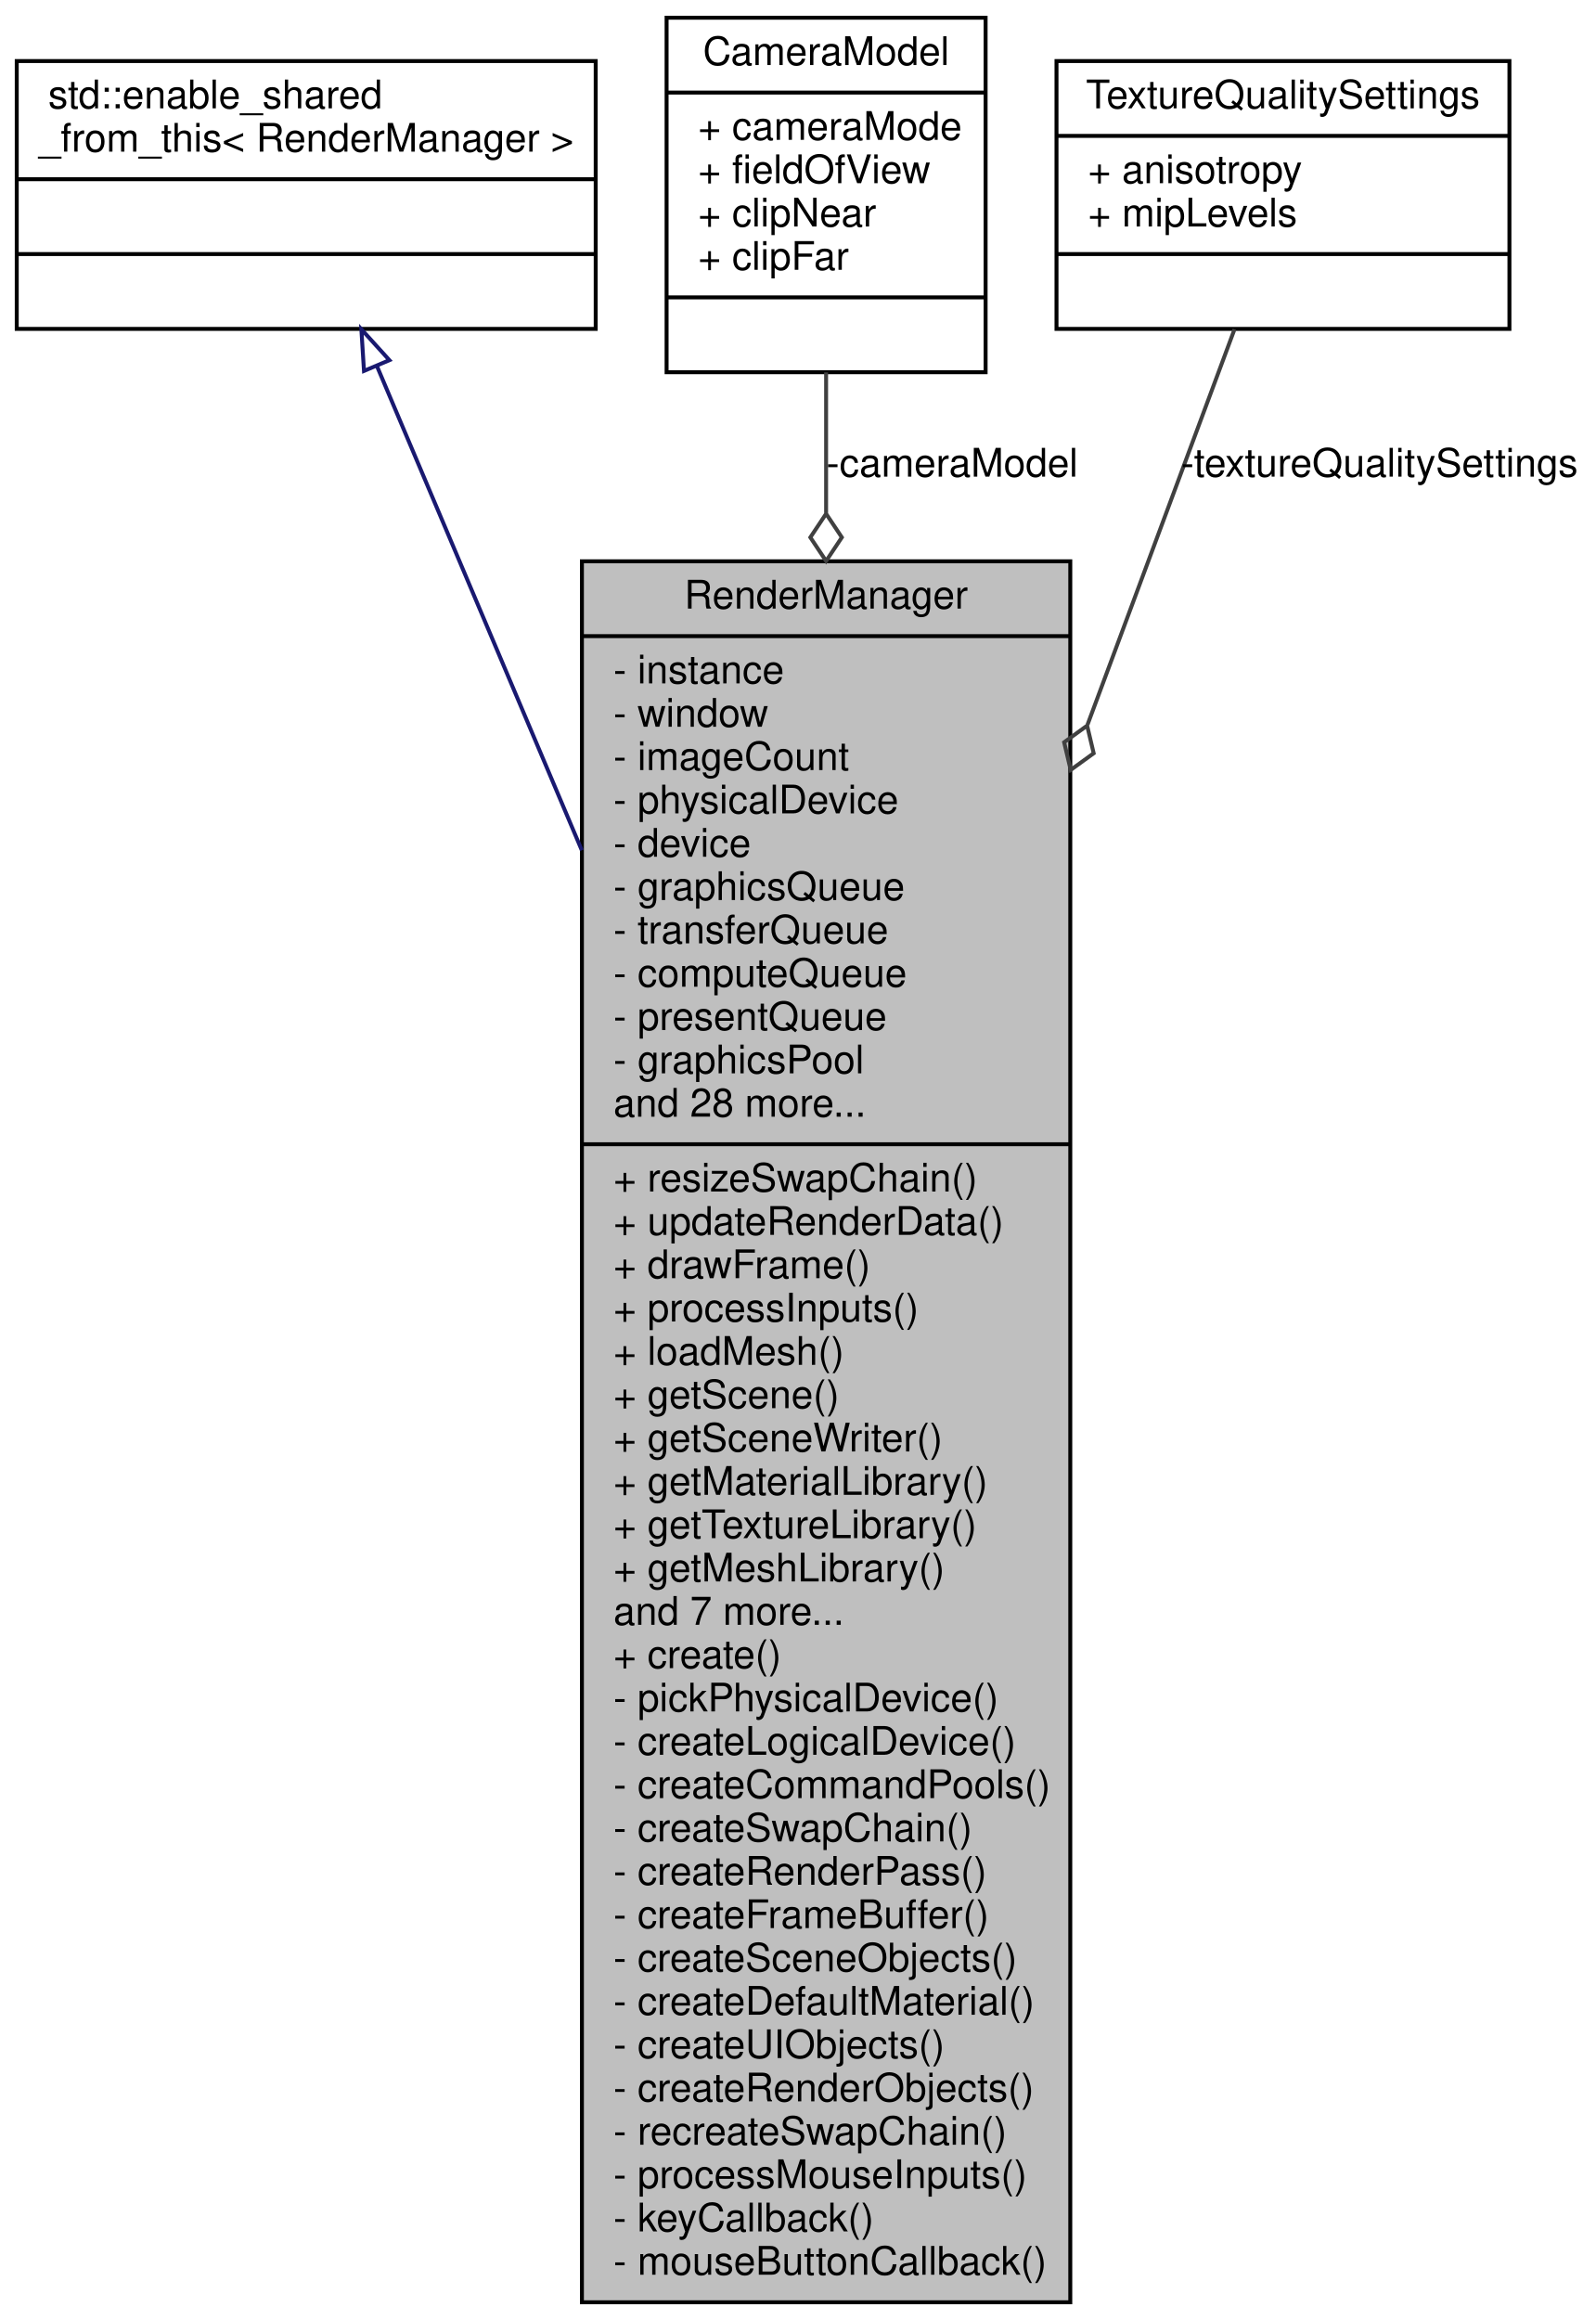
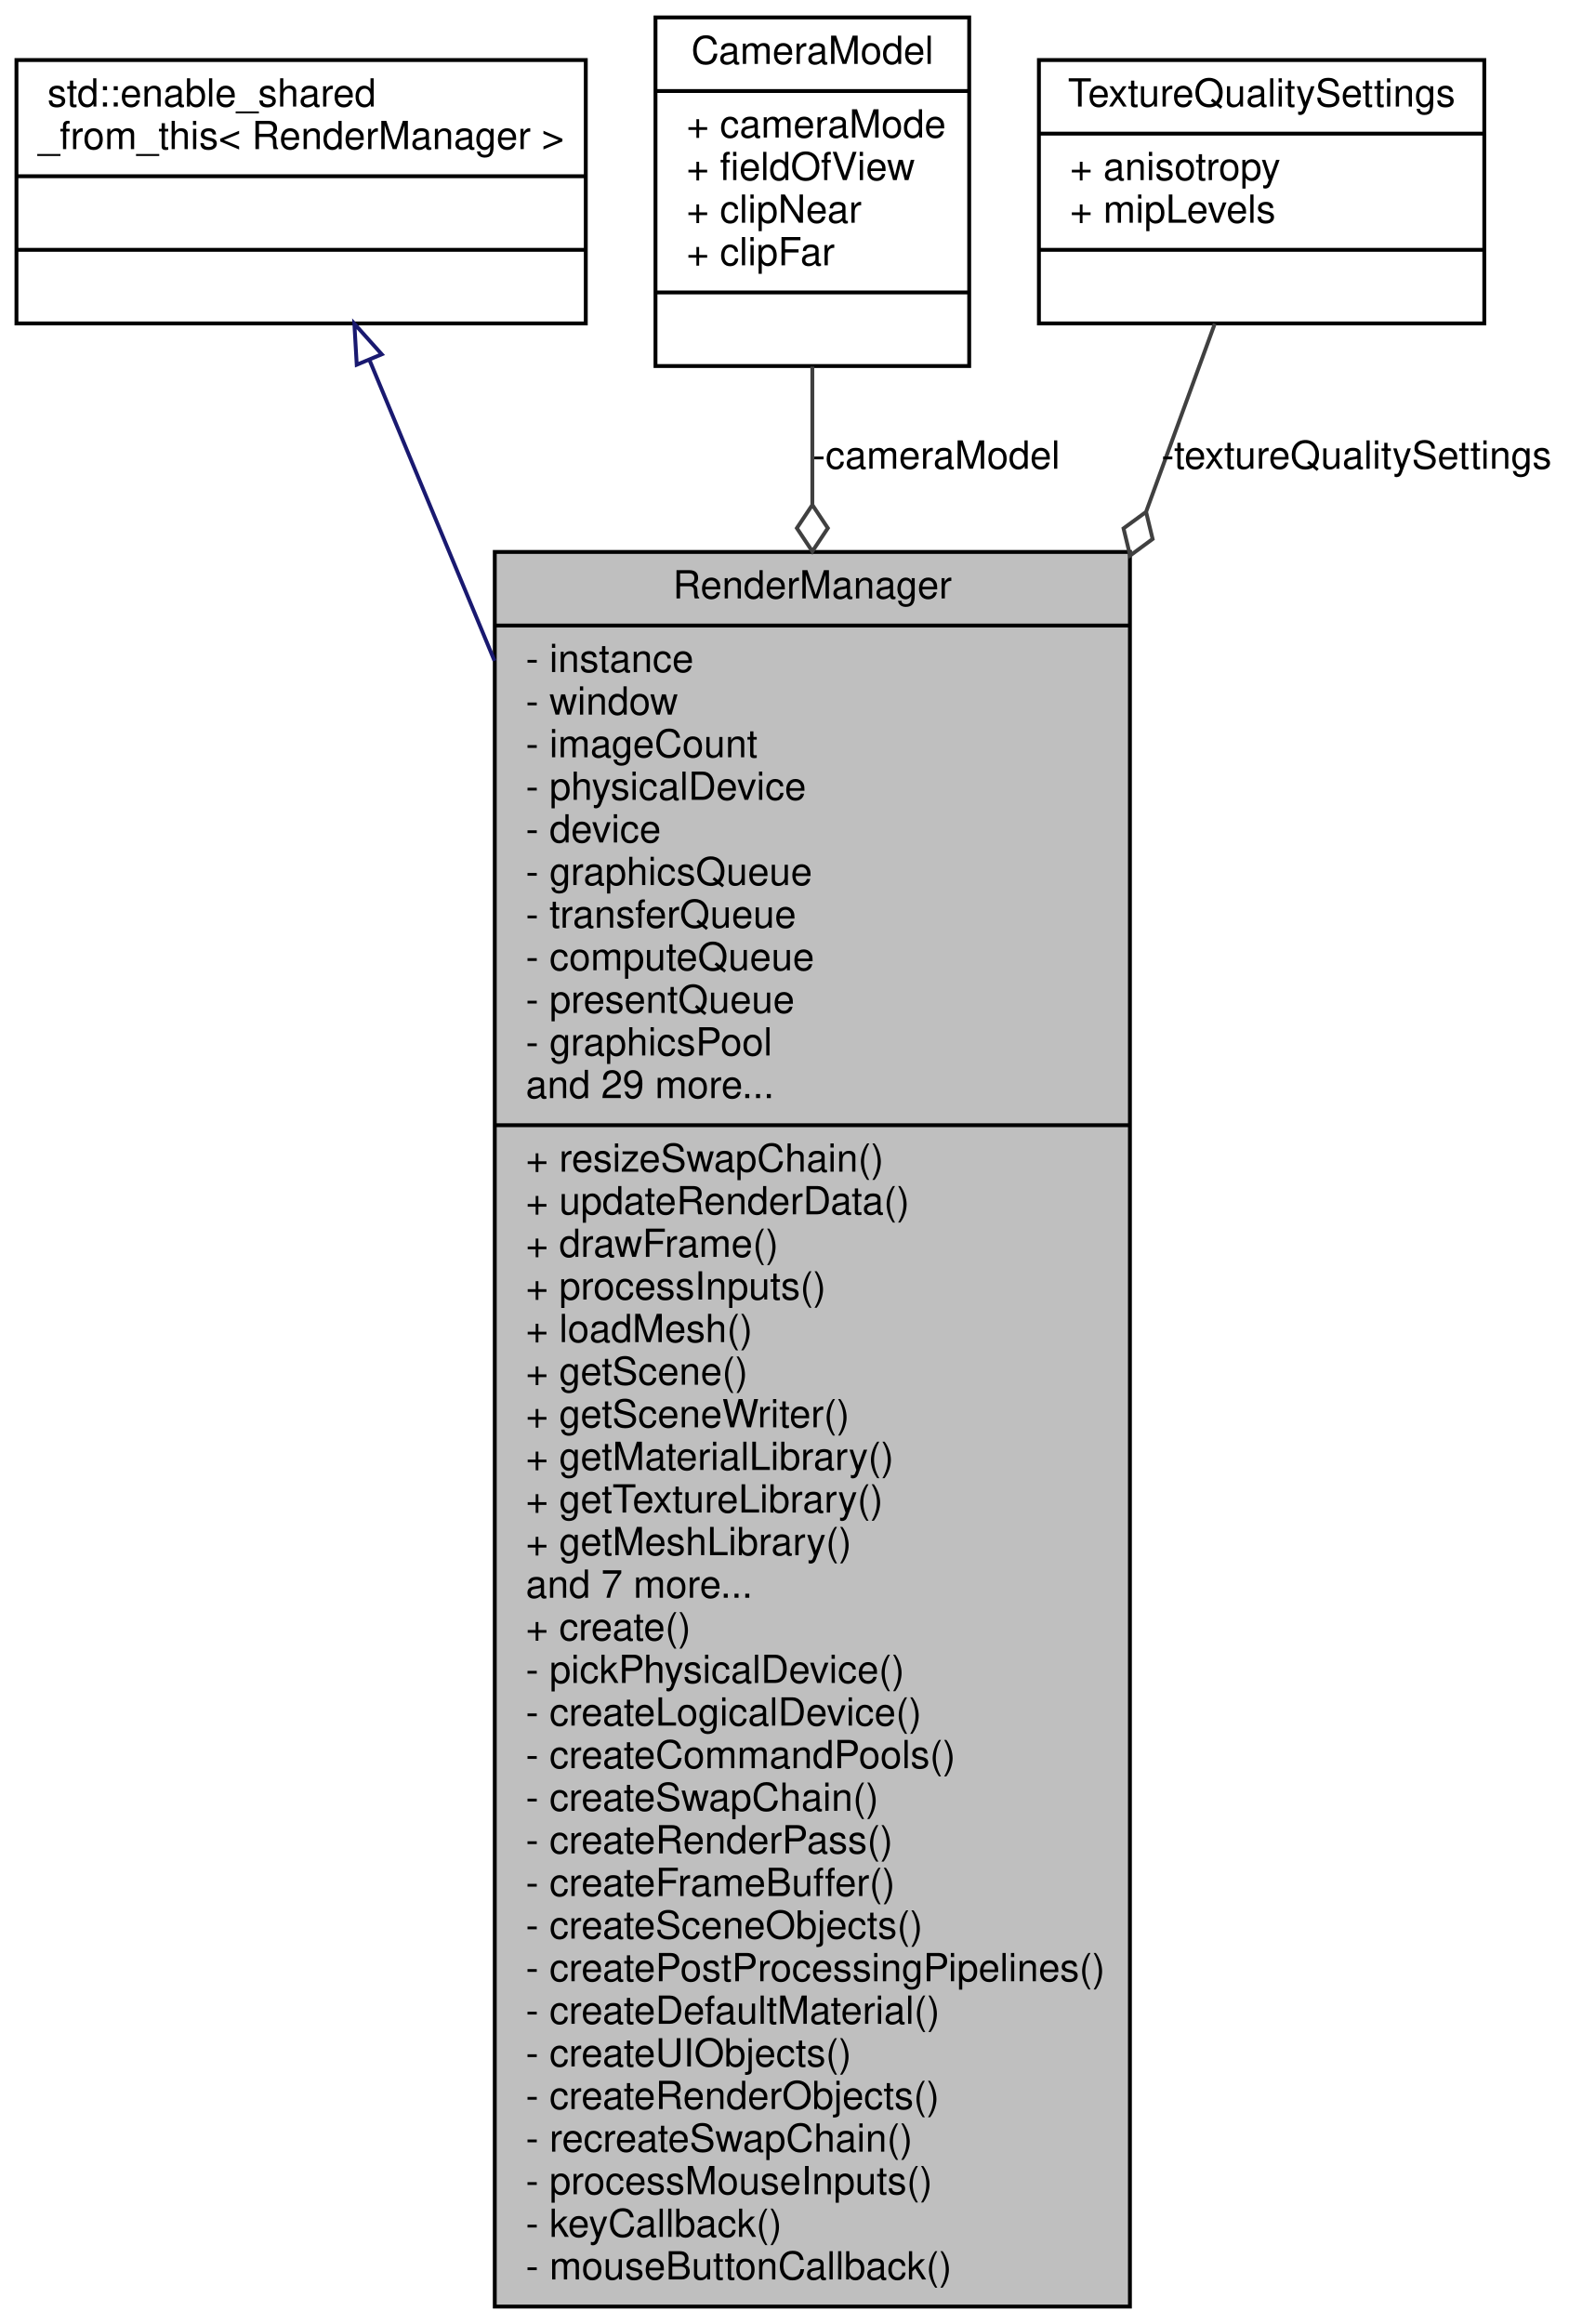
- <svg xmlns="http://www.w3.org/2000/svg" xmlns:xlink="http://www.w3.org/1999/xlink" width="405pt" height="589pt" viewBox="0.00 0.00 404.50 589.00">
-   <g id="graph0" class="graph" transform="scale(1 1) rotate(0) translate(4 585)">
+ <svg xmlns="http://www.w3.org/2000/svg" xmlns:xlink="http://www.w3.org/1999/xlink" width="405pt" height="600pt" viewBox="0.00 0.00 404.50 600.00">
+   <g id="graph0" class="graph" transform="scale(1 1) rotate(0) translate(4 596)">
    <g id="node1" class="node">
      <g id="a_node1">
        <a xlink:title=" ">
-           <polygon fill="#bfbfbf" stroke="black" points="143.5,-0.5 143.5,-442.5 267.5,-442.5 267.5,-0.5 143.5,-0.5" />
-           <text text-anchor="middle" x="205.5" y="-430.5" font-family="Helvetica,sans-Serif" font-size="10.00">RenderManager</text>
-           <polyline fill="none" stroke="black" points="143.5,-423.5 267.5,-423.5 " />
-           <text text-anchor="start" x="151.5" y="-411.5" font-family="Helvetica,sans-Serif" font-size="10.00">- instance</text>
-           <text text-anchor="start" x="151.5" y="-400.5" font-family="Helvetica,sans-Serif" font-size="10.00">- window</text>
-           <text text-anchor="start" x="151.5" y="-389.5" font-family="Helvetica,sans-Serif" font-size="10.00">- imageCount</text>
-           <text text-anchor="start" x="151.5" y="-378.5" font-family="Helvetica,sans-Serif" font-size="10.00">- physicalDevice</text>
-           <text text-anchor="start" x="151.5" y="-367.5" font-family="Helvetica,sans-Serif" font-size="10.00">- device</text>
-           <text text-anchor="start" x="151.5" y="-356.5" font-family="Helvetica,sans-Serif" font-size="10.00">- graphicsQueue</text>
-           <text text-anchor="start" x="151.5" y="-345.5" font-family="Helvetica,sans-Serif" font-size="10.00">- transferQueue</text>
-           <text text-anchor="start" x="151.5" y="-334.5" font-family="Helvetica,sans-Serif" font-size="10.00">- computeQueue</text>
-           <text text-anchor="start" x="151.5" y="-323.5" font-family="Helvetica,sans-Serif" font-size="10.00">- presentQueue</text>
-           <text text-anchor="start" x="151.5" y="-312.5" font-family="Helvetica,sans-Serif" font-size="10.00">- graphicsPool</text>
-           <text text-anchor="start" x="151.5" y="-301.5" font-family="Helvetica,sans-Serif" font-size="10.00">and 28 more...</text>
-           <polyline fill="none" stroke="black" points="143.5,-294.5 267.5,-294.5 " />
-           <text text-anchor="start" x="151.5" y="-282.5" font-family="Helvetica,sans-Serif" font-size="10.00">+ resizeSwapChain()</text>
-           <text text-anchor="start" x="151.5" y="-271.5" font-family="Helvetica,sans-Serif" font-size="10.00">+ updateRenderData()</text>
-           <text text-anchor="start" x="151.5" y="-260.5" font-family="Helvetica,sans-Serif" font-size="10.00">+ drawFrame()</text>
-           <text text-anchor="start" x="151.5" y="-249.5" font-family="Helvetica,sans-Serif" font-size="10.00">+ processInputs()</text>
-           <text text-anchor="start" x="151.5" y="-238.5" font-family="Helvetica,sans-Serif" font-size="10.00">+ loadMesh()</text>
-           <text text-anchor="start" x="151.5" y="-227.5" font-family="Helvetica,sans-Serif" font-size="10.00">+ getScene()</text>
-           <text text-anchor="start" x="151.5" y="-216.5" font-family="Helvetica,sans-Serif" font-size="10.00">+ getSceneWriter()</text>
-           <text text-anchor="start" x="151.5" y="-205.5" font-family="Helvetica,sans-Serif" font-size="10.00">+ getMaterialLibrary()</text>
-           <text text-anchor="start" x="151.5" y="-194.5" font-family="Helvetica,sans-Serif" font-size="10.00">+ getTextureLibrary()</text>
-           <text text-anchor="start" x="151.5" y="-183.5" font-family="Helvetica,sans-Serif" font-size="10.00">+ getMeshLibrary()</text>
-           <text text-anchor="start" x="151.5" y="-172.5" font-family="Helvetica,sans-Serif" font-size="10.00">and 7 more...</text>
-           <text text-anchor="start" x="151.5" y="-161.5" font-family="Helvetica,sans-Serif" font-size="10.00">+ create()</text>
-           <text text-anchor="start" x="151.5" y="-150.5" font-family="Helvetica,sans-Serif" font-size="10.00">- pickPhysicalDevice()</text>
-           <text text-anchor="start" x="151.5" y="-139.5" font-family="Helvetica,sans-Serif" font-size="10.00">- createLogicalDevice()</text>
-           <text text-anchor="start" x="151.5" y="-128.5" font-family="Helvetica,sans-Serif" font-size="10.00">- createCommandPools()</text>
-           <text text-anchor="start" x="151.5" y="-117.5" font-family="Helvetica,sans-Serif" font-size="10.00">- createSwapChain()</text>
-           <text text-anchor="start" x="151.5" y="-106.5" font-family="Helvetica,sans-Serif" font-size="10.00">- createRenderPass()</text>
-           <text text-anchor="start" x="151.5" y="-95.5" font-family="Helvetica,sans-Serif" font-size="10.00">- createFrameBuffer()</text>
-           <text text-anchor="start" x="151.5" y="-84.5" font-family="Helvetica,sans-Serif" font-size="10.00">- createSceneObjects()</text>
-           <text text-anchor="start" x="151.5" y="-73.5" font-family="Helvetica,sans-Serif" font-size="10.00">- createDefaultMaterial()</text>
-           <text text-anchor="start" x="151.5" y="-62.5" font-family="Helvetica,sans-Serif" font-size="10.00">- createUIObjects()</text>
-           <text text-anchor="start" x="151.5" y="-51.5" font-family="Helvetica,sans-Serif" font-size="10.00">- createRenderObjects()</text>
-           <text text-anchor="start" x="151.5" y="-40.5" font-family="Helvetica,sans-Serif" font-size="10.00">- recreateSwapChain()</text>
-           <text text-anchor="start" x="151.5" y="-29.5" font-family="Helvetica,sans-Serif" font-size="10.00">- processMouseInputs()</text>
-           <text text-anchor="start" x="151.5" y="-18.5" font-family="Helvetica,sans-Serif" font-size="10.00">- keyCallback()</text>
-           <text text-anchor="start" x="151.5" y="-7.5" font-family="Helvetica,sans-Serif" font-size="10.00">- mouseButtonCallback()</text>
+           <polygon fill="#bfbfbf" stroke="black" points="123.5,-0.5 123.5,-453.5 287.5,-453.5 287.5,-0.5 123.5,-0.5" />
+           <text text-anchor="middle" x="205.5" y="-441.5" font-family="Helvetica,sans-Serif" font-size="10.00">RenderManager</text>
+           <polyline fill="none" stroke="black" points="123.5,-434.5 287.5,-434.5 " />
+           <text text-anchor="start" x="131.5" y="-422.5" font-family="Helvetica,sans-Serif" font-size="10.00">- instance</text>
+           <text text-anchor="start" x="131.5" y="-411.5" font-family="Helvetica,sans-Serif" font-size="10.00">- window</text>
+           <text text-anchor="start" x="131.5" y="-400.5" font-family="Helvetica,sans-Serif" font-size="10.00">- imageCount</text>
+           <text text-anchor="start" x="131.5" y="-389.5" font-family="Helvetica,sans-Serif" font-size="10.00">- physicalDevice</text>
+           <text text-anchor="start" x="131.5" y="-378.5" font-family="Helvetica,sans-Serif" font-size="10.00">- device</text>
+           <text text-anchor="start" x="131.5" y="-367.5" font-family="Helvetica,sans-Serif" font-size="10.00">- graphicsQueue</text>
+           <text text-anchor="start" x="131.5" y="-356.5" font-family="Helvetica,sans-Serif" font-size="10.00">- transferQueue</text>
+           <text text-anchor="start" x="131.5" y="-345.5" font-family="Helvetica,sans-Serif" font-size="10.00">- computeQueue</text>
+           <text text-anchor="start" x="131.5" y="-334.5" font-family="Helvetica,sans-Serif" font-size="10.00">- presentQueue</text>
+           <text text-anchor="start" x="131.5" y="-323.5" font-family="Helvetica,sans-Serif" font-size="10.00">- graphicsPool</text>
+           <text text-anchor="start" x="131.5" y="-312.5" font-family="Helvetica,sans-Serif" font-size="10.00">and 29 more...</text>
+           <polyline fill="none" stroke="black" points="123.5,-305.5 287.5,-305.5 " />
+           <text text-anchor="start" x="131.5" y="-293.5" font-family="Helvetica,sans-Serif" font-size="10.00">+ resizeSwapChain()</text>
+           <text text-anchor="start" x="131.5" y="-282.5" font-family="Helvetica,sans-Serif" font-size="10.00">+ updateRenderData()</text>
+           <text text-anchor="start" x="131.5" y="-271.5" font-family="Helvetica,sans-Serif" font-size="10.00">+ drawFrame()</text>
+           <text text-anchor="start" x="131.5" y="-260.5" font-family="Helvetica,sans-Serif" font-size="10.00">+ processInputs()</text>
+           <text text-anchor="start" x="131.5" y="-249.5" font-family="Helvetica,sans-Serif" font-size="10.00">+ loadMesh()</text>
+           <text text-anchor="start" x="131.5" y="-238.5" font-family="Helvetica,sans-Serif" font-size="10.00">+ getScene()</text>
+           <text text-anchor="start" x="131.5" y="-227.5" font-family="Helvetica,sans-Serif" font-size="10.00">+ getSceneWriter()</text>
+           <text text-anchor="start" x="131.5" y="-216.5" font-family="Helvetica,sans-Serif" font-size="10.00">+ getMaterialLibrary()</text>
+           <text text-anchor="start" x="131.5" y="-205.5" font-family="Helvetica,sans-Serif" font-size="10.00">+ getTextureLibrary()</text>
+           <text text-anchor="start" x="131.5" y="-194.5" font-family="Helvetica,sans-Serif" font-size="10.00">+ getMeshLibrary()</text>
+           <text text-anchor="start" x="131.5" y="-183.5" font-family="Helvetica,sans-Serif" font-size="10.00">and 7 more...</text>
+           <text text-anchor="start" x="131.5" y="-172.5" font-family="Helvetica,sans-Serif" font-size="10.00">+ create()</text>
+           <text text-anchor="start" x="131.5" y="-161.5" font-family="Helvetica,sans-Serif" font-size="10.00">- pickPhysicalDevice()</text>
+           <text text-anchor="start" x="131.5" y="-150.5" font-family="Helvetica,sans-Serif" font-size="10.00">- createLogicalDevice()</text>
+           <text text-anchor="start" x="131.5" y="-139.5" font-family="Helvetica,sans-Serif" font-size="10.00">- createCommandPools()</text>
+           <text text-anchor="start" x="131.5" y="-128.5" font-family="Helvetica,sans-Serif" font-size="10.00">- createSwapChain()</text>
+           <text text-anchor="start" x="131.5" y="-117.5" font-family="Helvetica,sans-Serif" font-size="10.00">- createRenderPass()</text>
+           <text text-anchor="start" x="131.5" y="-106.5" font-family="Helvetica,sans-Serif" font-size="10.00">- createFrameBuffer()</text>
+           <text text-anchor="start" x="131.5" y="-95.5" font-family="Helvetica,sans-Serif" font-size="10.00">- createSceneObjects()</text>
+           <text text-anchor="start" x="131.5" y="-84.5" font-family="Helvetica,sans-Serif" font-size="10.00">- createPostProcessingPipelines()</text>
+           <text text-anchor="start" x="131.5" y="-73.5" font-family="Helvetica,sans-Serif" font-size="10.00">- createDefaultMaterial()</text>
+           <text text-anchor="start" x="131.5" y="-62.5" font-family="Helvetica,sans-Serif" font-size="10.00">- createUIObjects()</text>
+           <text text-anchor="start" x="131.5" y="-51.5" font-family="Helvetica,sans-Serif" font-size="10.00">- createRenderObjects()</text>
+           <text text-anchor="start" x="131.5" y="-40.5" font-family="Helvetica,sans-Serif" font-size="10.00">- recreateSwapChain()</text>
+           <text text-anchor="start" x="131.5" y="-29.5" font-family="Helvetica,sans-Serif" font-size="10.00">- processMouseInputs()</text>
+           <text text-anchor="start" x="131.5" y="-18.5" font-family="Helvetica,sans-Serif" font-size="10.00">- keyCallback()</text>
+           <text text-anchor="start" x="131.5" y="-7.5" font-family="Helvetica,sans-Serif" font-size="10.00">- mouseButtonCallback()</text>
        </a>
      </g>
    </g>
    <g id="node2" class="node">
      <g id="a_node2">
        <a xlink:title=" ">
-           <polygon fill="none" stroke="black" points="0,-501.5 0,-569.5 147,-569.5 147,-501.5 0,-501.5" />
-           <text text-anchor="start" x="8" y="-557.5" font-family="Helvetica,sans-Serif" font-size="10.00">std::enable_shared</text>
-           <text text-anchor="middle" x="73.5" y="-546.5" font-family="Helvetica,sans-Serif" font-size="10.00">_from_this&lt; RenderManager &gt;</text>
-           <polyline fill="none" stroke="black" points="0,-539.5 147,-539.5 " />
-           <text text-anchor="middle" x="73.5" y="-527.5" font-family="Helvetica,sans-Serif" font-size="10.00"> </text>
-           <polyline fill="none" stroke="black" points="0,-520.5 147,-520.5 " />
-           <text text-anchor="middle" x="73.5" y="-508.5" font-family="Helvetica,sans-Serif" font-size="10.00"> </text>
+           <polygon fill="none" stroke="black" points="0,-512.5 0,-580.5 147,-580.5 147,-512.5 0,-512.5" />
+           <text text-anchor="start" x="8" y="-568.5" font-family="Helvetica,sans-Serif" font-size="10.00">std::enable_shared</text>
+           <text text-anchor="middle" x="73.5" y="-557.5" font-family="Helvetica,sans-Serif" font-size="10.00">_from_this&lt; RenderManager &gt;</text>
+           <polyline fill="none" stroke="black" points="0,-550.5 147,-550.5 " />
+           <text text-anchor="middle" x="73.5" y="-538.5" font-family="Helvetica,sans-Serif" font-size="10.00"> </text>
+           <polyline fill="none" stroke="black" points="0,-531.5 147,-531.5 " />
+           <text text-anchor="middle" x="73.5" y="-519.5" font-family="Helvetica,sans-Serif" font-size="10.00"> </text>
        </a>
      </g>
    </g>
    <g id="edge1" class="edge">
-       <path fill="none" stroke="midnightblue" d="M91.51,-491.93C105.06,-459.9 124.48,-414 143.47,-369.13" />
-       <polygon fill="none" stroke="midnightblue" points="88.17,-490.83 87.5,-501.41 94.62,-493.56 88.17,-490.83" />
+       <path fill="none" stroke="midnightblue" d="M91.12,-503.13C99.93,-481.93 111.29,-454.6 123.43,-425.4" />
+       <polygon fill="none" stroke="midnightblue" points="87.86,-501.84 87.25,-512.42 94.32,-504.53 87.86,-501.84" />
    </g>
    <g id="node3" class="node">
      <g id="a_node3">
        <a xlink:href="struct_camera_model.html" target="_top" xlink:title=" ">
-           <polygon fill="none" stroke="black" points="165,-490.5 165,-580.5 246,-580.5 246,-490.5 165,-490.5" />
-           <text text-anchor="middle" x="205.5" y="-568.5" font-family="Helvetica,sans-Serif" font-size="10.00">CameraModel</text>
-           <polyline fill="none" stroke="black" points="165,-561.5 246,-561.5 " />
-           <text text-anchor="start" x="173" y="-549.5" font-family="Helvetica,sans-Serif" font-size="10.00">+ cameraMode</text>
-           <text text-anchor="start" x="173" y="-538.5" font-family="Helvetica,sans-Serif" font-size="10.00">+ fieldOfView</text>
-           <text text-anchor="start" x="173" y="-527.5" font-family="Helvetica,sans-Serif" font-size="10.00">+ clipNear</text>
-           <text text-anchor="start" x="173" y="-516.5" font-family="Helvetica,sans-Serif" font-size="10.00">+ clipFar</text>
-           <polyline fill="none" stroke="black" points="165,-509.5 246,-509.5 " />
-           <text text-anchor="middle" x="205.5" y="-497.5" font-family="Helvetica,sans-Serif" font-size="10.00"> </text>
+           <polygon fill="none" stroke="black" points="165,-501.5 165,-591.5 246,-591.5 246,-501.5 165,-501.5" />
+           <text text-anchor="middle" x="205.5" y="-579.5" font-family="Helvetica,sans-Serif" font-size="10.00">CameraModel</text>
+           <polyline fill="none" stroke="black" points="165,-572.5 246,-572.5 " />
+           <text text-anchor="start" x="173" y="-560.5" font-family="Helvetica,sans-Serif" font-size="10.00">+ cameraMode</text>
+           <text text-anchor="start" x="173" y="-549.5" font-family="Helvetica,sans-Serif" font-size="10.00">+ fieldOfView</text>
+           <text text-anchor="start" x="173" y="-538.5" font-family="Helvetica,sans-Serif" font-size="10.00">+ clipNear</text>
+           <text text-anchor="start" x="173" y="-527.5" font-family="Helvetica,sans-Serif" font-size="10.00">+ clipFar</text>
+           <polyline fill="none" stroke="black" points="165,-520.5 246,-520.5 " />
+           <text text-anchor="middle" x="205.5" y="-508.5" font-family="Helvetica,sans-Serif" font-size="10.00"> </text>
        </a>
      </g>
    </g>
    <g id="edge2" class="edge">
-       <path fill="none" stroke="#404040" d="M205.5,-490.46C205.5,-479.85 205.5,-467.78 205.5,-454.77" />
-       <polygon fill="none" stroke="#404040" points="205.5,-454.57 201.5,-448.57 205.5,-442.57 209.5,-448.57 205.5,-454.57" />
-       <text text-anchor="middle" x="237.5" y="-464" font-family="Helvetica,sans-Serif" font-size="10.00"> -cameraModel</text>
+       <path fill="none" stroke="#404040" d="M205.5,-501.35C205.5,-490.79 205.5,-478.77 205.5,-465.81" />
+       <polygon fill="none" stroke="#404040" points="205.5,-465.65 201.5,-459.65 205.5,-453.65 209.5,-459.65 205.5,-465.65" />
+       <text text-anchor="middle" x="237.5" y="-475" font-family="Helvetica,sans-Serif" font-size="10.00"> -cameraModel</text>
    </g>
    <g id="node4" class="node">
      <g id="a_node4">
        <a xlink:href="struct_texture_quality_settings.html" target="_top" xlink:title=" ">
-           <polygon fill="none" stroke="black" points="264,-501.5 264,-569.5 379,-569.5 379,-501.5 264,-501.5" />
-           <text text-anchor="middle" x="321.5" y="-557.5" font-family="Helvetica,sans-Serif" font-size="10.00">TextureQualitySettings</text>
-           <polyline fill="none" stroke="black" points="264,-550.5 379,-550.5 " />
-           <text text-anchor="start" x="272" y="-538.5" font-family="Helvetica,sans-Serif" font-size="10.00">+ anisotropy</text>
-           <text text-anchor="start" x="272" y="-527.5" font-family="Helvetica,sans-Serif" font-size="10.00">+ mipLevels</text>
-           <polyline fill="none" stroke="black" points="264,-520.5 379,-520.5 " />
-           <text text-anchor="middle" x="321.5" y="-508.5" font-family="Helvetica,sans-Serif" font-size="10.00"> </text>
+           <polygon fill="none" stroke="black" points="264,-512.5 264,-580.5 379,-580.5 379,-512.5 264,-512.5" />
+           <text text-anchor="middle" x="321.5" y="-568.5" font-family="Helvetica,sans-Serif" font-size="10.00">TextureQualitySettings</text>
+           <polyline fill="none" stroke="black" points="264,-561.5 379,-561.5 " />
+           <text text-anchor="start" x="272" y="-549.5" font-family="Helvetica,sans-Serif" font-size="10.00">+ anisotropy</text>
+           <text text-anchor="start" x="272" y="-538.5" font-family="Helvetica,sans-Serif" font-size="10.00">+ mipLevels</text>
+           <polyline fill="none" stroke="black" points="264,-531.5 379,-531.5 " />
+           <text text-anchor="middle" x="321.5" y="-519.5" font-family="Helvetica,sans-Serif" font-size="10.00"> </text>
        </a>
      </g>
    </g>
    <g id="edge3" class="edge">
-       <path fill="none" stroke="#404040" d="M309.2,-501.41C299.86,-476.28 286.21,-439.58 271.87,-401" />
-       <polygon fill="none" stroke="#404040" points="271.78,-400.78 265.94,-396.55 267.6,-389.53 273.44,-393.76 271.78,-400.78" />
-       <text text-anchor="middle" x="346" y="-464" font-family="Helvetica,sans-Serif" font-size="10.00"> -textureQualitySettings</text>
+       <path fill="none" stroke="#404040" d="M309.41,-512.42C304.54,-499.07 298.46,-482.45 291.71,-463.97" />
+       <polygon fill="none" stroke="#404040" points="291.67,-463.84 285.85,-459.58 287.55,-452.57 293.36,-456.84 291.67,-463.84" />
+       <text text-anchor="middle" x="346" y="-475" font-family="Helvetica,sans-Serif" font-size="10.00"> -textureQualitySettings</text>
    </g>
  </g>
</svg>
